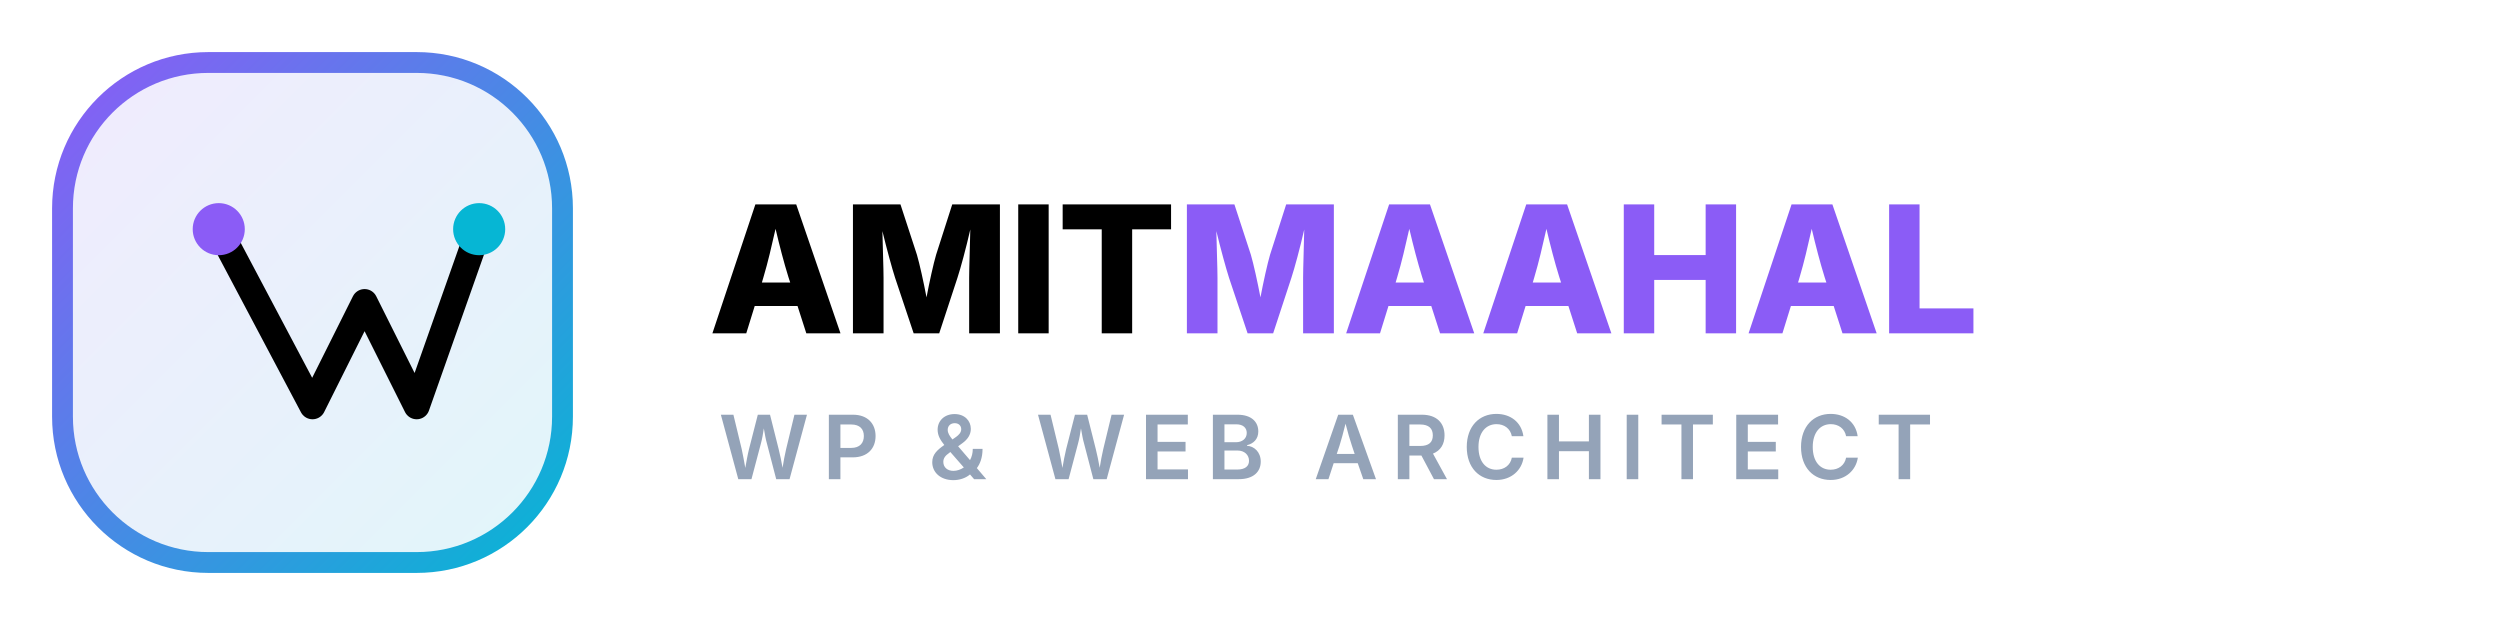
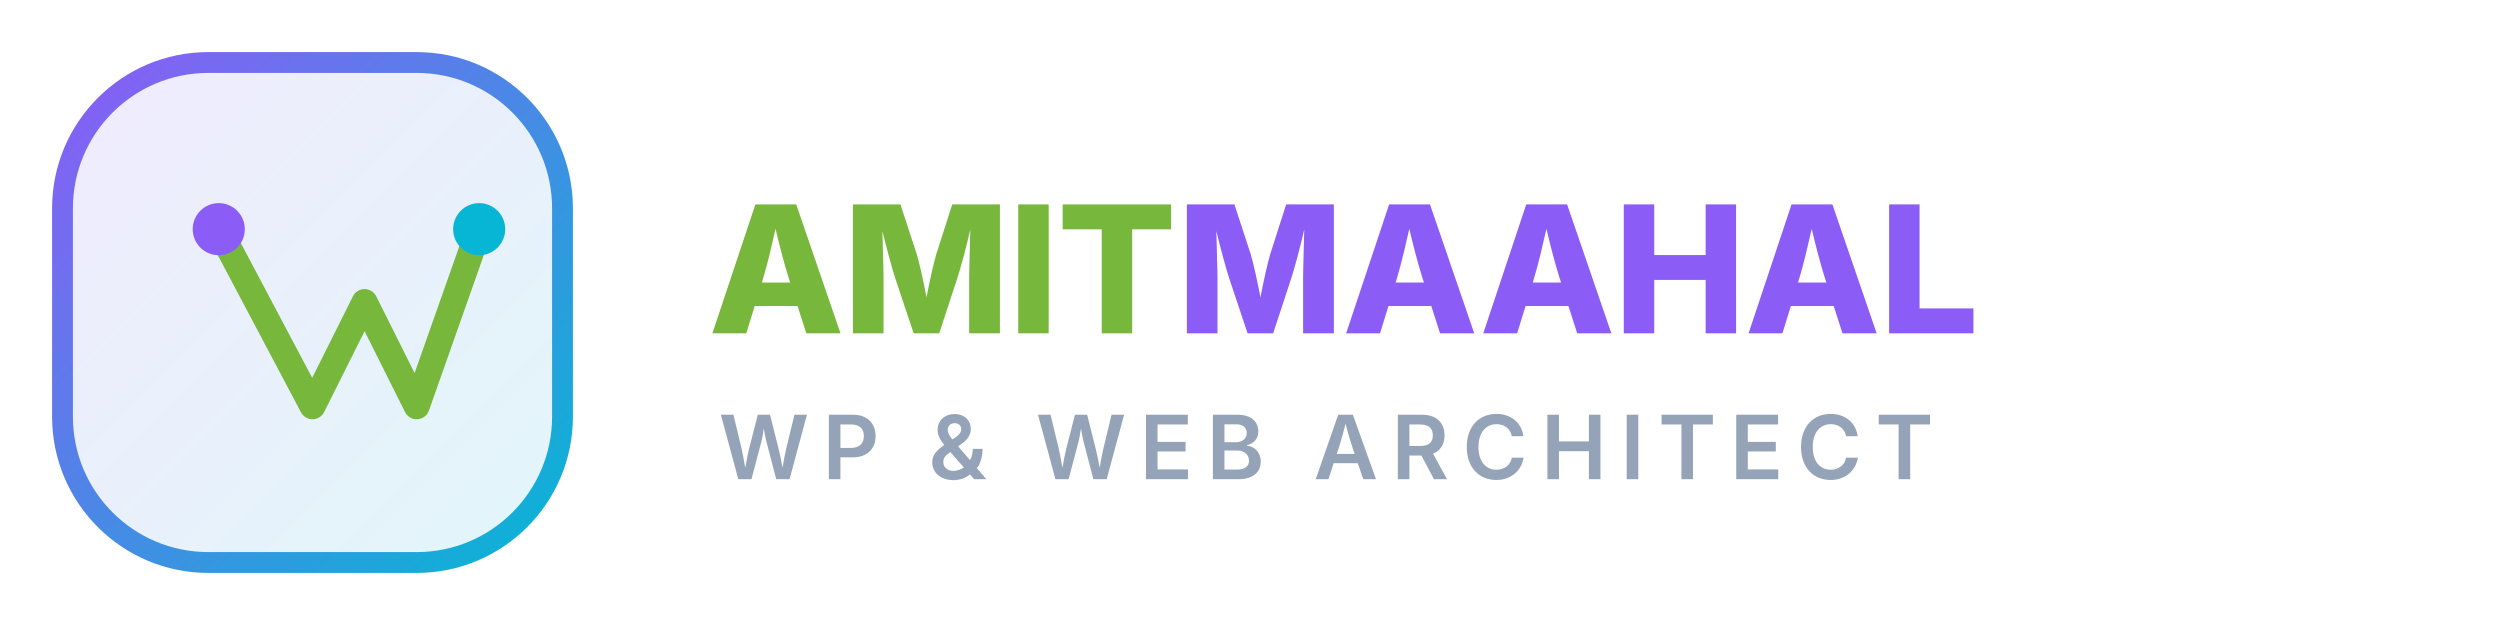
<svg xmlns="http://www.w3.org/2000/svg" viewBox="0 0 240 60" fill="none" class="portfolio-logo-svg">
  <defs>
    <linearGradient id="logoGrad" x1="0%" y1="0%" x2="100%" y2="100%">
      <stop offset="0%" stop-color="var(--color-primary, #8B5CF6)" />
      <stop offset="100%" stop-color="var(--color-secondary, #06B6D4)" />
    </linearGradient>
  </defs>
  <g transform="translate(6, 6)">
    <rect width="48" height="48" rx="14" fill="url(#logoGrad)" fill-opacity="0.12" stroke="url(#logoGrad)" stroke-width="2" />
-     <path d="M15 16L24 33L29 23L34 33L40 16" stroke="currentColor" stroke-width="2.5" stroke-linecap="round" stroke-linejoin="round" />
+     <path d="M15 16L24 33L29 23L34 33L40 16" stroke="#77B73C" stroke-width="2.5" stroke-linecap="round" stroke-linejoin="round" />
    <circle cx="15" cy="16" r="2.5" fill="var(--color-primary, #8B5CF6)" />
    <circle cx="40" cy="16" r="2.5" fill="var(--color-secondary, #06B6D4)" />
  </g>
-   <text x="68" y="32" font-family="'Plus Jakarta Sans', 'Inter', -apple-system, sans-serif" font-size="17" font-weight="800" letter-spacing="-0.01em" fill="currentColor">
+   <text x="68" y="32" font-family="'Plus Jakarta Sans', 'Inter', -apple-system, sans-serif" font-size="17" font-weight="800" letter-spacing="-0.01em" fill="#77B73C">
    AMIT<tspan fill="var(--color-primary, #8B5CF6)"> MAAHAL</tspan>
  </text>
  <text x="69" y="46" font-family="'Inter', -apple-system, sans-serif" font-size="8.5" font-weight="600" letter-spacing="0.15em" fill="var(--color-text-muted, #94A3B8)" text-transform="uppercase">
    WP &amp; WEB ARCHITECT
  </text>
</svg>
